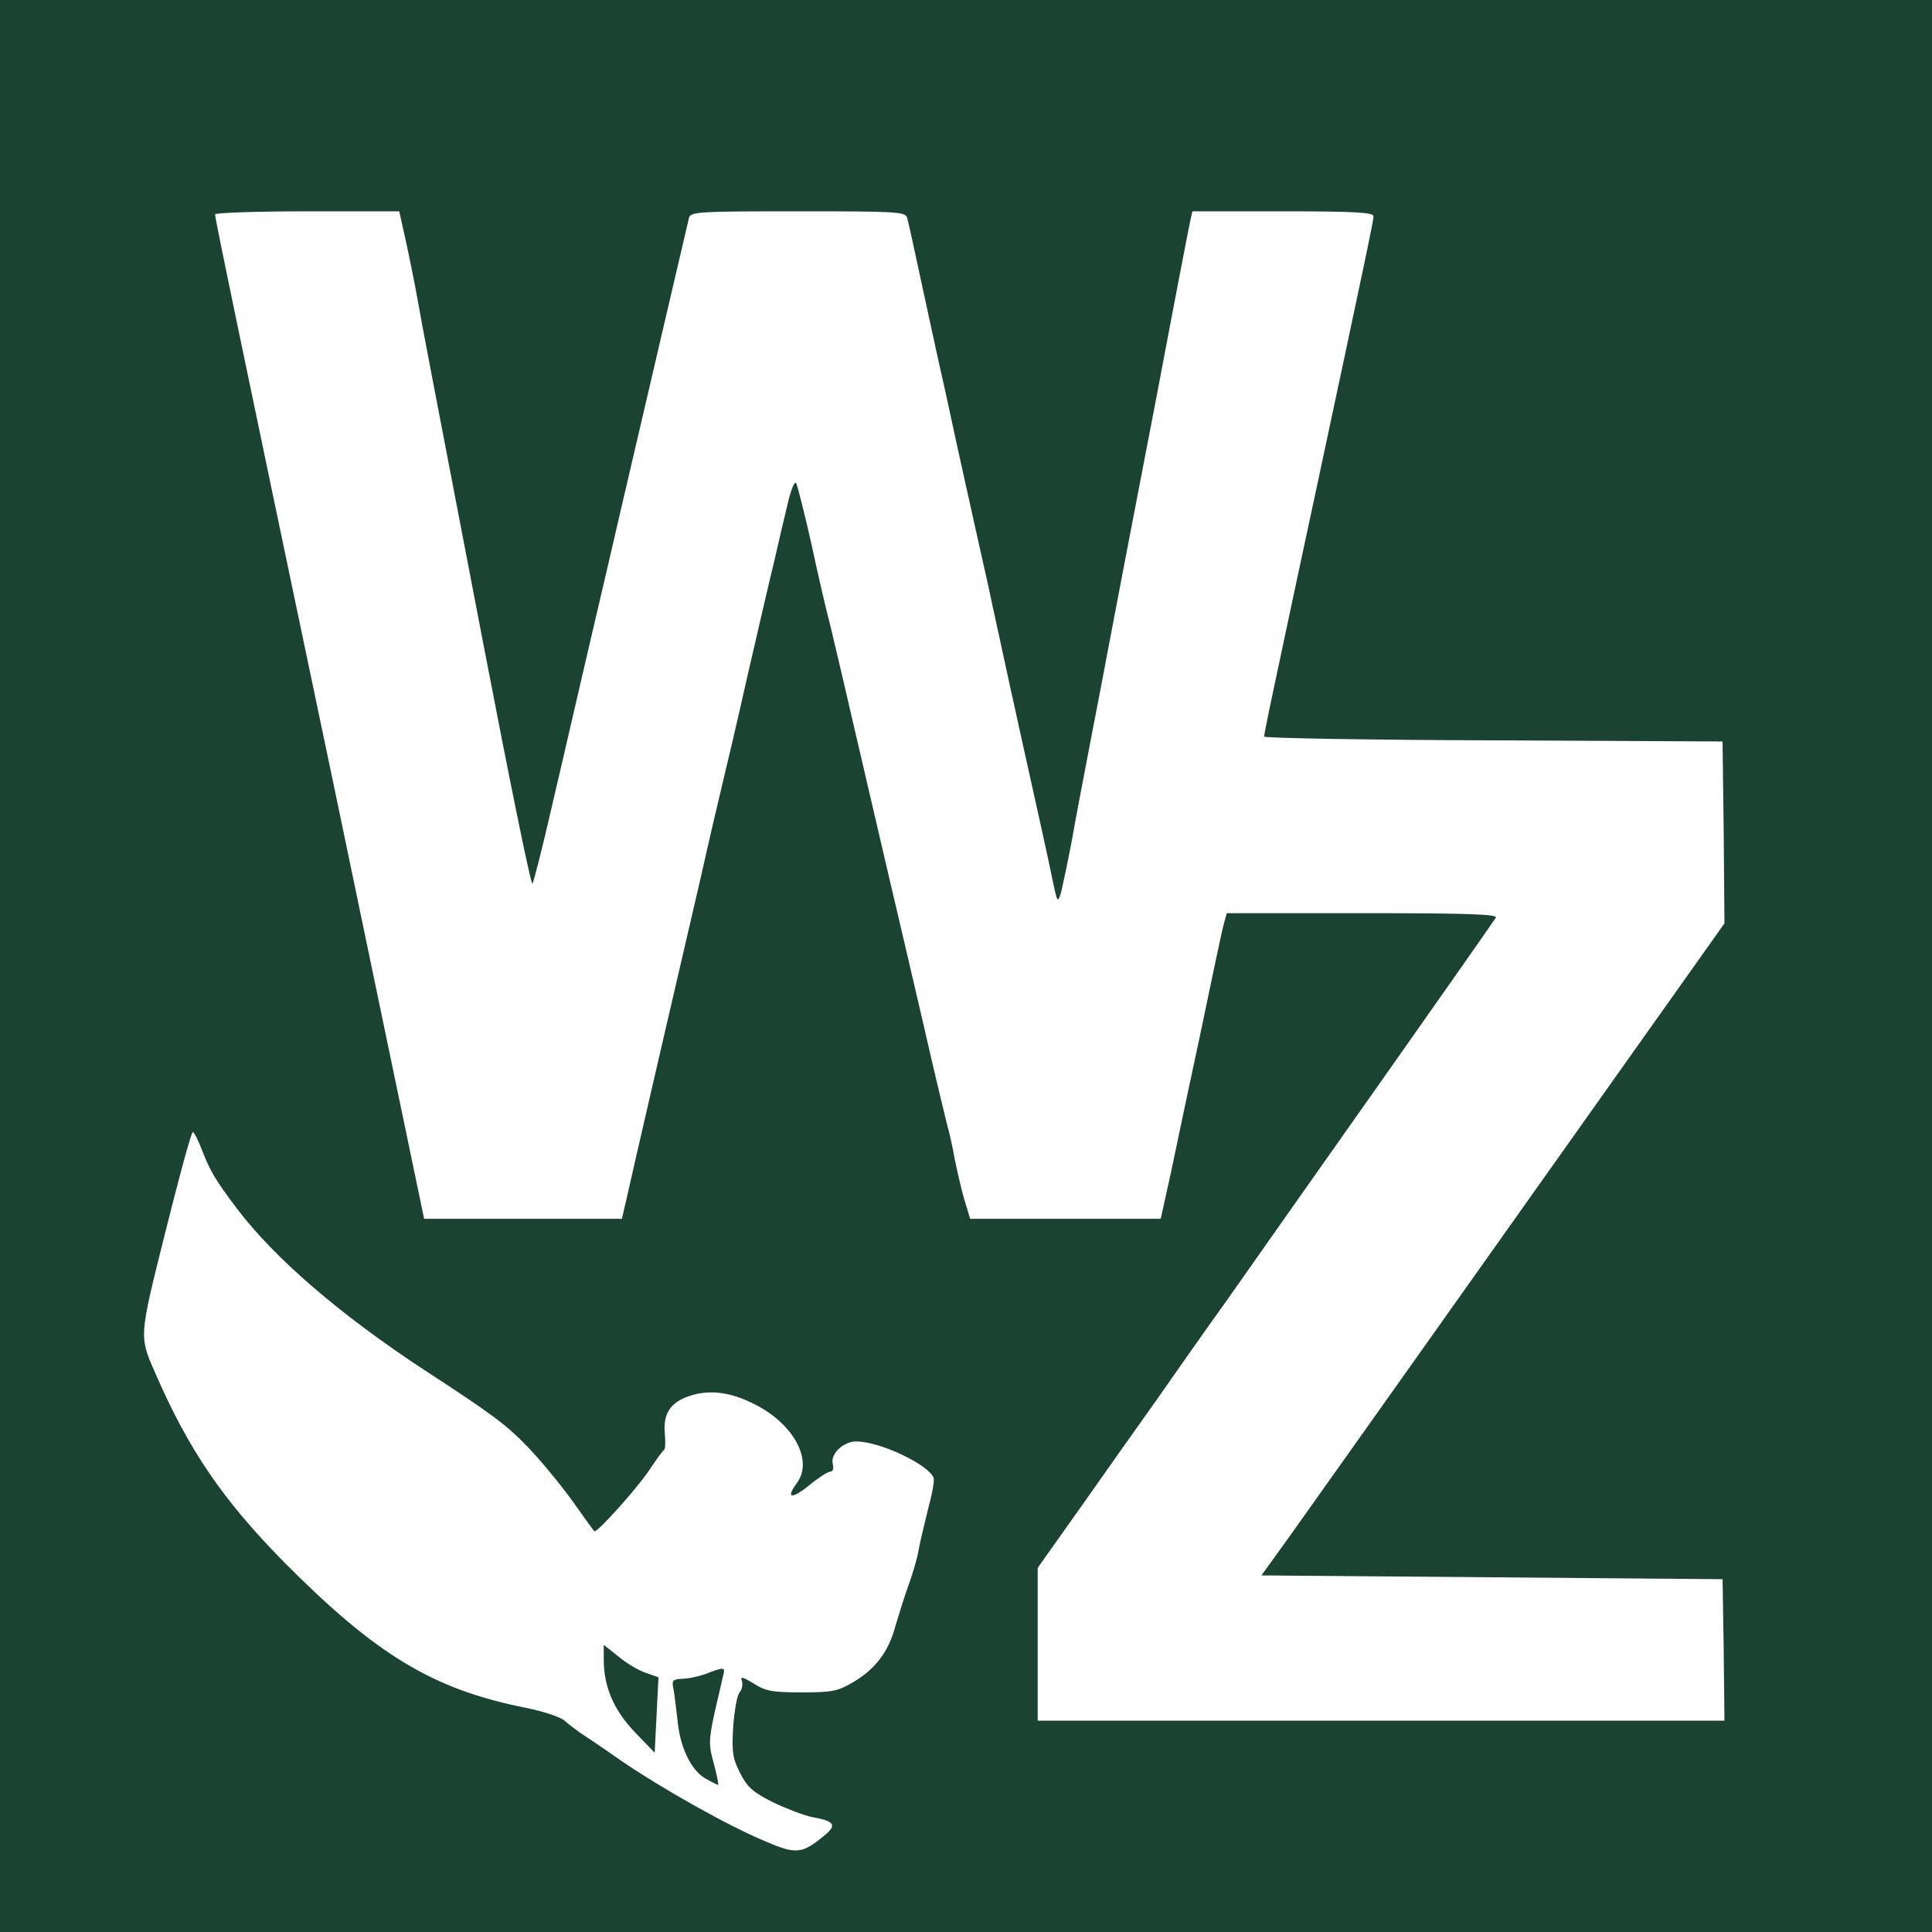
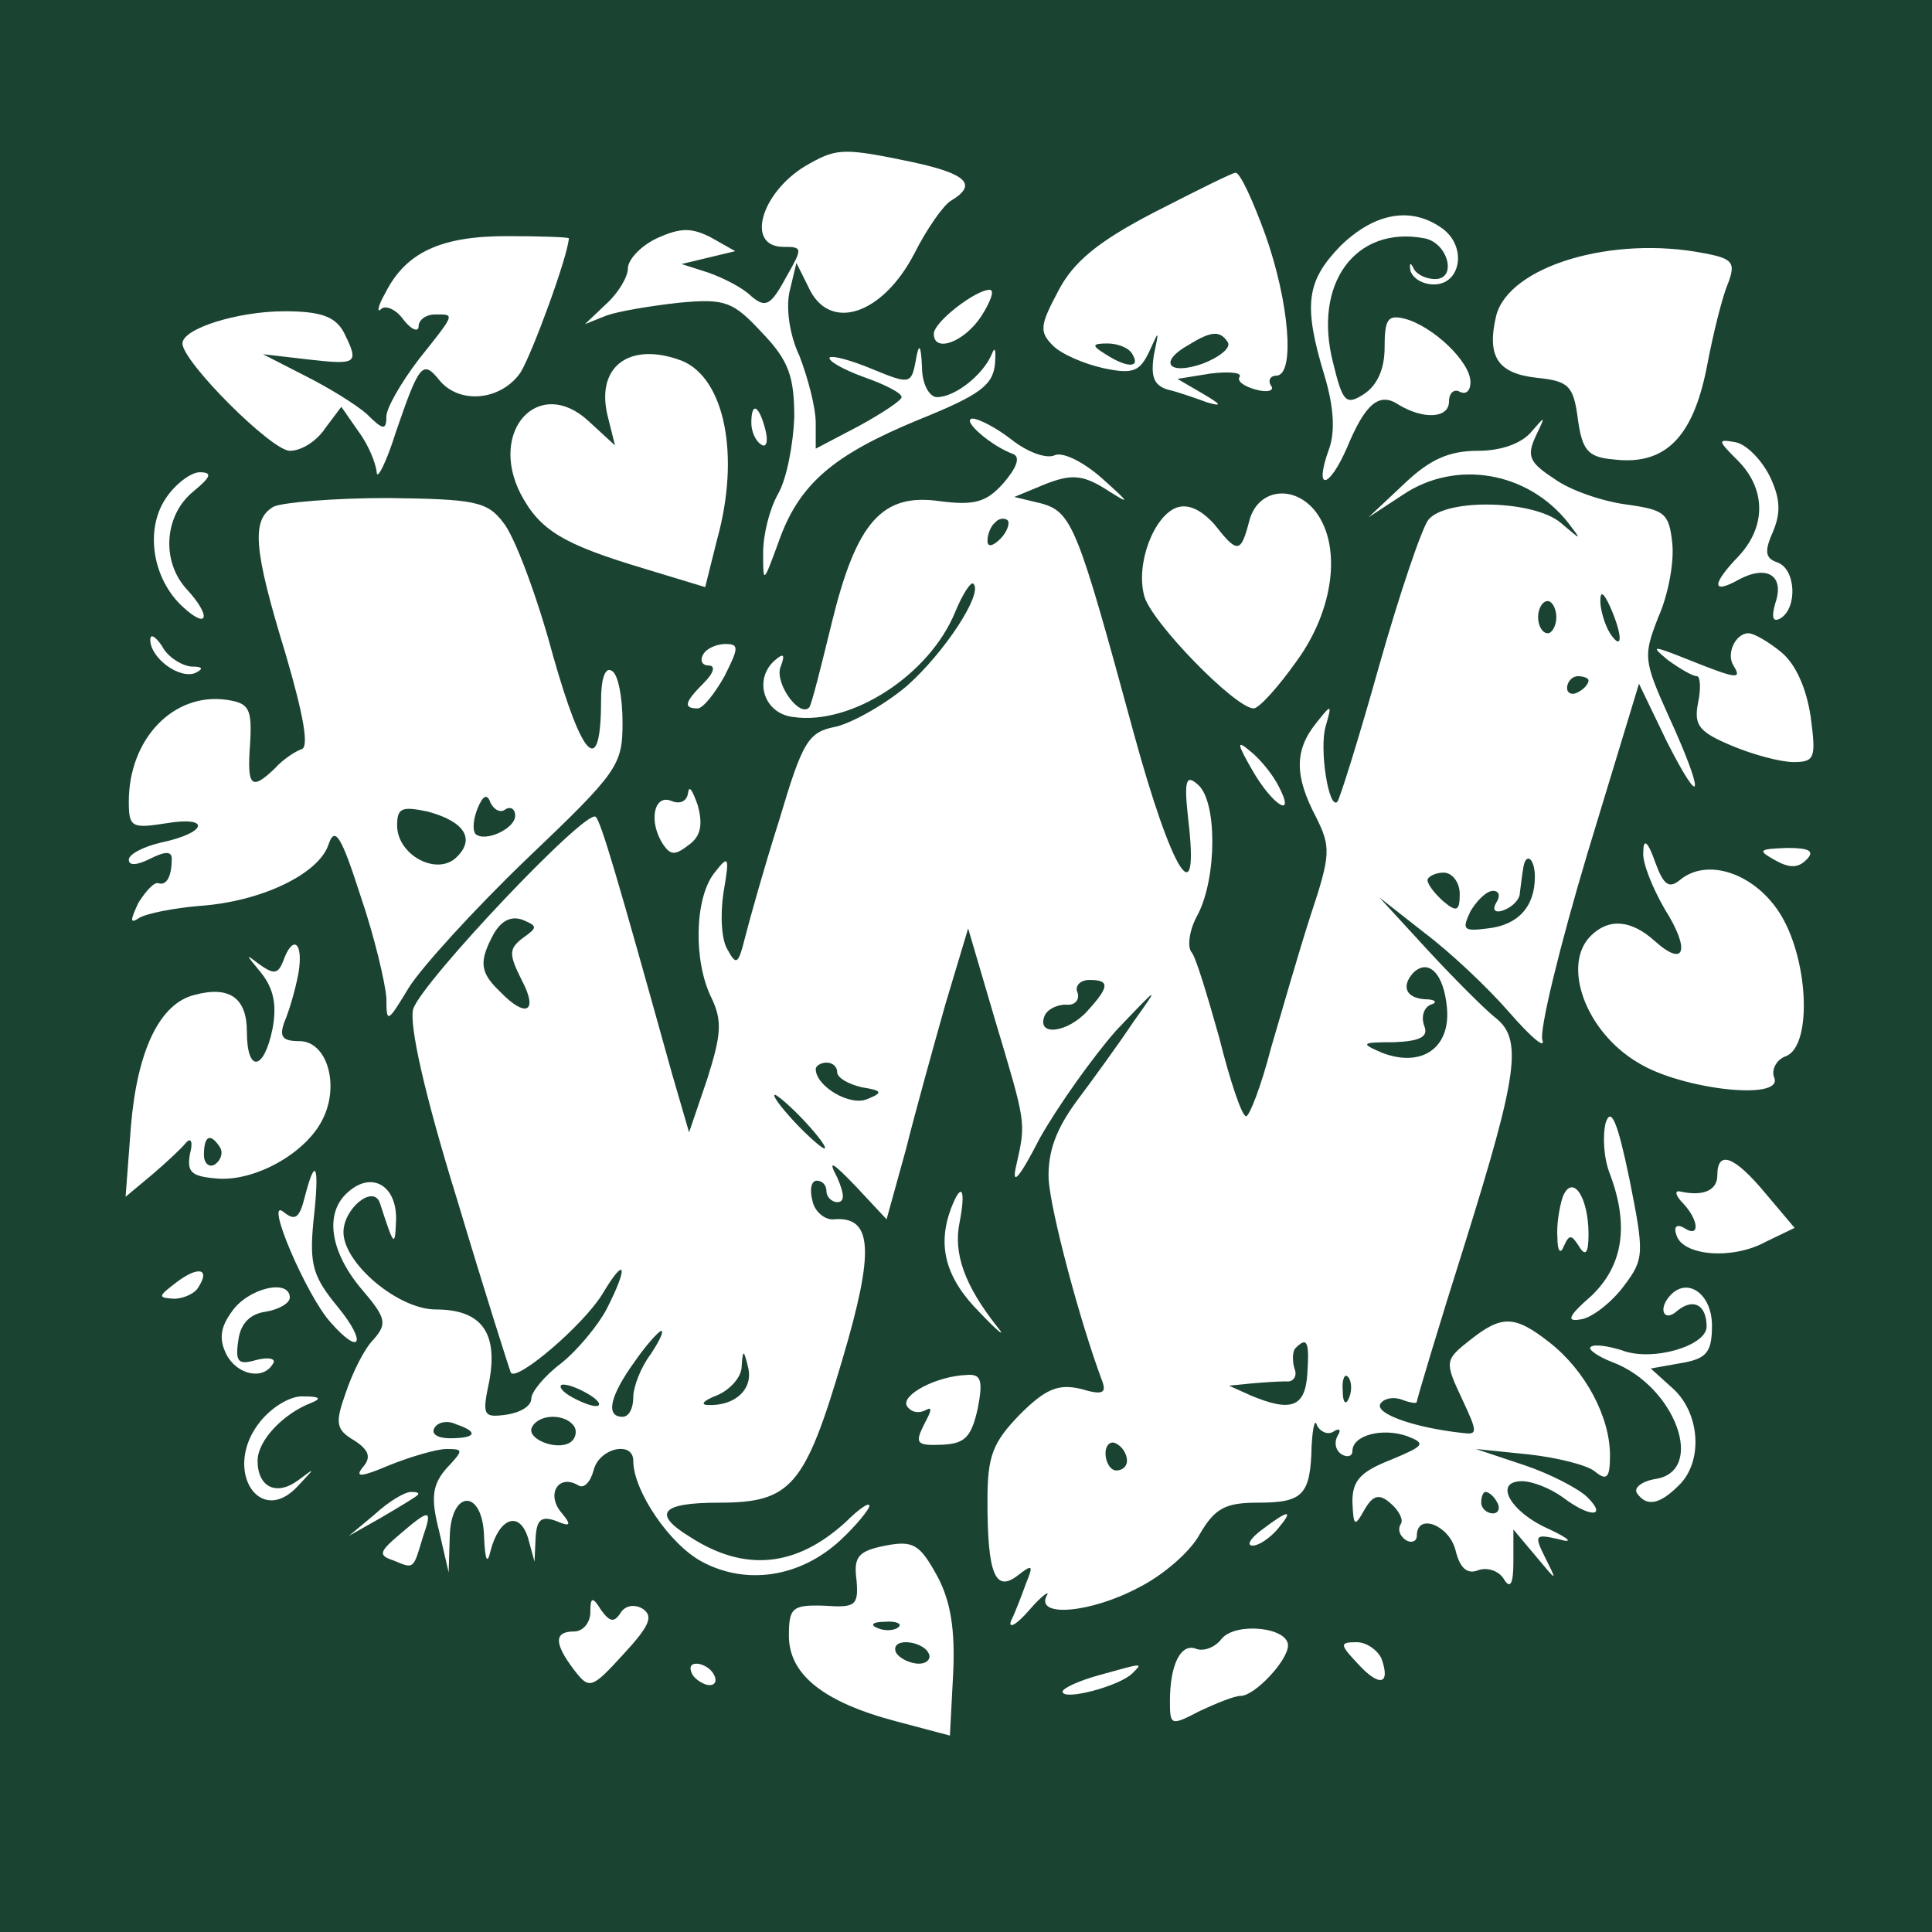
- <svg xmlns="http://www.w3.org/2000/svg" version="1.0" width="512pt" height="512pt" viewBox="0 0 512 512" preserveAspectRatio="xMidYMid meet">
-   <g transform="translate(0,512) scale(0.1,-0.1)" fill="#1B4332" stroke="none">
-     <rect width="5120" height="5120" fill="white" />
-     <path d="M0 2560 l0 -2560 2560 0 2560 0 0 2560 0 2560 -2560 0 -2560 0 0 -2560z m1074 1928 c9 -40 23 -109 31 -153 19 -107 33 -177 176 -922 68 -354 126 -639 130 -635 3 4 27 97 52 207 26 110 89 385 142 610 52 226 123 527 156 670 33 143 63 268 65 278 5 16 27 17 289 17 261 0 284 -1 289 -17 3 -10 19 -83 36 -163 17 -80 40 -183 50 -230 11 -47 31 -139 45 -205 37 -167 62 -280 85 -382 10 -49 31 -142 45 -208 14 -66 35 -158 45 -205 35 -158 68 -305 80 -365 12 -57 13 -59 22 -30 4 17 17 77 28 135 10 58 31 166 45 240 14 74 35 180 45 235 33 174 55 289 139 725 44 234 83 435 86 448 l5 22 240 0 c191 0 240 -3 240 -13 0 -12 -21 -111 -145 -692 -20 -93 -47 -219 -60 -280 -13 -60 -37 -175 -54 -254 -17 -79 -31 -148 -31 -153 0 -4 273 -9 608 -10 l607 -3 3 -241 2 -241 -393 -554 c-466 -657 -665 -938 -762 -1074 l-72 -100 611 -5 611 -5 3 -188 2 -187 -910 0 -910 0 0 203 0 202 117 165 c64 91 153 217 198 280 44 63 128 183 187 265 58 83 240 341 405 575 165 234 303 431 307 438 6 9 -68 12 -353 12 l-360 0 -10 -37 c-5 -21 -32 -148 -60 -283 -29 -135 -64 -300 -78 -368 l-27 -122 -253 0 -252 0 -16 53 c-8 28 -19 76 -25 106 -5 29 -14 70 -20 90 -5 20 -35 144 -65 276 -31 132 -62 267 -70 300 -8 33 -23 98 -34 145 -11 47 -43 184 -71 305 -28 121 -59 254 -69 295 -11 41 -34 140 -51 220 -18 80 -36 151 -40 159 -4 8 -14 -16 -24 -60 -10 -41 -26 -110 -36 -154 -11 -44 -42 -179 -70 -300 -27 -121 -57 -247 -65 -280 -8 -33 -35 -148 -59 -255 -25 -107 -77 -332 -116 -500 -39 -168 -75 -326 -81 -353 l-11 -47 -262 0 -262 0 -233 1118 c-275 1310 -321 1533 -321 1544 0 4 110 8 244 8 l244 0 16 -72z m-539 -2415 c22 -57 35 -79 93 -156 100 -132 273 -281 497 -428 183 -119 218 -146 273 -203 33 -34 85 -97 117 -141 31 -44 58 -81 60 -83 6 -6 111 111 145 161 19 29 37 53 40 55 3 1 4 20 2 41 -5 50 11 79 53 97 56 23 115 18 184 -17 104 -52 157 -149 113 -209 -31 -42 -14 -44 34 -5 23 19 48 35 54 35 7 0 10 8 7 20 -7 27 28 60 62 60 63 0 191 -61 205 -96 3 -7 -4 -45 -15 -85 -10 -41 -22 -90 -25 -109 -3 -19 -15 -60 -26 -90 -11 -30 -26 -79 -35 -109 -18 -68 -53 -114 -112 -149 -41 -24 -56 -27 -136 -27 -77 0 -95 3 -127 23 -29 18 -37 20 -32 8 3 -9 1 -23 -6 -31 -7 -8 -14 -50 -17 -92 -4 -68 -1 -84 19 -123 19 -37 34 -50 88 -77 36 -17 81 -34 100 -38 62 -11 69 -21 35 -49 -59 -49 -75 -51 -156 -16 -99 41 -273 139 -383 214 -48 34 -98 67 -110 75 -11 8 -30 22 -41 32 -11 9 -56 24 -101 33 -247 49 -397 140 -643 388 -162 165 -251 296 -339 498 -44 100 -44 94 27 378 36 144 68 262 72 262 3 0 14 -21 24 -47z" />
-     <path d="M1600 722 c0 -72 26 -133 82 -192 l53 -55 5 100 5 100 -34 12 c-18 6 -51 25 -72 43 l-39 31 0 -39z" />
-     <path d="M1870 684 c-19 -7 -47 -13 -63 -13 -23 -1 -27 -5 -23 -23 3 -13 7 -50 11 -82 6 -74 35 -136 74 -159 16 -9 31 -17 34 -17 2 0 -3 25 -11 55 -14 50 -14 62 1 133 10 42 20 87 23 100 7 25 4 25 -46 6z" />
+ <svg xmlns="http://www.w3.org/2000/svg" version="1.0" width="512" height="512" viewBox="0 0 180 180" preserveAspectRatio="xMidYMid meet">
+   <rect width="180" height="180" fill="white" />
+   <g transform="translate(0,180) scale(0.1,-0.1)" fill="#1b4332" stroke="none">
+     <path d="M0 900 l0 -900 900 0 900 0 0 900 0 900 -900 0 -900 0 0 -900z m850 749 c51 -11 61 -21 36 -36 -7 -4 -23 -27 -34 -49 -30 -58 -80 -74 -99 -31 l-11 22 -6 -25 c-4 -15 -1 -41 9 -62 8 -21 15 -48 15 -62 l0 -24 40 21 c22 12 40 24 40 27 0 4 -16 12 -36 19 -19 7 -33 15 -31 18 3 2 21 -3 40 -11 34 -14 36 -14 40 7 3 18 5 17 6 -5 0 -16 7 -28 14 -28 17 0 43 21 51 40 3 8 4 4 3 -9 -2 -20 -14 -29 -71 -52 -80 -33 -112 -60 -131 -115 -14 -38 -14 -38 -14 -9 0 17 6 41 14 55 8 14 14 46 15 71 0 38 -5 53 -30 79 -27 29 -34 32 -77 28 -27 -3 -57 -8 -68 -12 l-20 -8 20 19 c11 10 20 25 20 33 0 8 12 21 27 28 22 10 32 10 50 1 l23 -13 -25 -6 -25 -6 25 -8 c14 -5 32 -14 40 -22 13 -11 18 -9 32 17 16 28 16 29 -2 29 -37 0 -20 54 25 78 25 14 33 14 95 1z m329 -68 c22 -62 28 -131 10 -131 -5 0 -8 -4 -5 -9 4 -5 -3 -7 -14 -4 -11 3 -18 8 -15 12 2 4 -10 5 -27 3 l-31 -5 24 -14 c17 -10 18 -12 4 -8 -11 4 -28 10 -37 12 -13 4 -16 12 -13 32 5 24 5 24 -4 4 -9 -19 -15 -22 -43 -16 -18 4 -39 13 -47 21 -13 13 -12 19 5 51 14 27 37 46 89 73 39 20 73 37 76 37 4 1 16 -25 28 -58z m165 6 c23 -17 17 -52 -8 -52 -11 0 -20 6 -22 13 -1 7 0 8 3 2 2 -5 11 -10 20 -10 21 0 12 34 -10 38 -64 12 -104 -42 -85 -116 9 -37 12 -40 29 -29 12 8 19 23 19 43 0 27 3 31 19 27 26 -7 61 -40 61 -59 0 -8 -4 -12 -10 -9 -5 3 -10 -1 -10 -9 0 -16 -24 -17 -47 -3 -18 12 -31 1 -48 -40 -17 -39 -31 -41 -17 -2 6 16 5 39 -4 69 -20 66 -17 88 15 121 32 31 66 37 95 16z m-814 -9 c-1 -17 -34 -107 -45 -125 -18 -26 -56 -30 -75 -8 -16 20 -19 17 -41 -47 -9 -29 -18 -46 -18 -38 -1 9 -8 26 -17 38 l-16 23 -15 -20 c-8 -12 -22 -21 -33 -21 -17 0 -100 83 -100 100 0 14 52 30 95 30 34 0 47 -5 55 -19 15 -30 13 -31 -32 -26 l-43 5 39 -20 c22 -11 48 -27 58 -36 15 -15 18 -15 18 -2 0 8 14 32 30 53 35 44 34 42 15 42 -8 0 -15 -5 -15 -11 0 -6 -7 -3 -14 6 -7 10 -17 14 -21 10 -4 -4 -3 3 4 15 19 38 52 53 113 53 32 0 58 -1 58 -2z m1058 -14 c27 -5 29 -9 22 -28 -5 -11 -14 -47 -20 -79 -13 -65 -39 -91 -87 -85 -24 2 -29 9 -33 38 -4 31 -9 35 -38 38 -37 4 -47 20 -38 58 12 46 108 75 194 58z m-674 -59 c-16 -24 -44 -34 -44 -16 0 11 39 41 52 41 5 0 1 -11 -8 -25z m-279 -41 c40 -16 55 -88 33 -167 l-11 -44 -56 17 c-77 23 -98 36 -116 70 -30 59 17 110 63 68 l25 -23 -7 28 c-11 46 21 69 69 51z m78 -64 c3 -11 1 -18 -4 -14 -5 3 -9 12 -9 20 0 20 7 17 13 -6z m230 -10 c14 -11 32 -18 40 -14 8 3 27 -7 43 -21 28 -25 28 -26 3 -10 -21 13 -32 13 -55 4 l-29 -12 25 -6 c29 -8 34 -22 86 -213 36 -132 62 -173 51 -81 -4 36 -2 42 9 32 18 -15 18 -86 0 -121 -8 -14 -10 -30 -6 -35 4 -4 15 -41 26 -80 10 -40 21 -73 25 -73 3 0 14 28 23 63 10 34 26 90 37 124 19 57 19 64 5 92 -20 38 -20 62 0 87 15 19 15 18 9 -3 -6 -21 3 -78 11 -70 2 2 20 59 39 127 19 67 40 129 46 136 17 20 98 18 123 -3 20 -17 20 -17 7 0 -38 48 -105 59 -154 26 l-32 -21 33 31 c24 23 42 31 69 31 22 0 41 7 50 18 13 15 13 15 4 -4 -9 -19 -6 -25 17 -40 15 -11 45 -21 67 -24 36 -5 40 -8 43 -36 2 -18 -4 -49 -13 -69 -14 -36 -14 -40 10 -93 33 -72 32 -90 -2 -23 l-26 54 -48 -158 c-26 -87 -45 -165 -42 -174 3 -9 -11 3 -31 26 -20 23 -55 56 -79 74 l-42 33 45 -49 c25 -27 53 -55 63 -63 26 -20 21 -53 -28 -210 -25 -79 -45 -146 -45 -148 0 -2 -6 -1 -14 2 -8 3 -17 1 -20 -4 -5 -9 31 -22 76 -27 15 -2 15 0 0 32 -16 34 -16 36 7 54 30 24 42 24 75 -2 33 -26 56 -69 56 -105 0 -21 -3 -24 -14 -15 -7 6 -35 13 -62 16 l-49 5 45 -15 c24 -8 51 -22 59 -30 19 -19 2 -19 -23 0 -11 8 -28 15 -38 15 -27 0 -11 -29 26 -45 19 -9 22 -13 8 -9 -22 5 -23 4 -12 -18 11 -22 11 -22 -9 2 l-21 25 0 -30 c0 -21 -3 -26 -9 -16 -5 8 -16 11 -24 8 -10 -4 -17 2 -21 19 -6 23 -36 35 -36 13 0 -5 -5 -7 -10 -4 -6 4 -8 10 -5 15 3 4 -2 13 -9 19 -11 10 -17 8 -25 -6 -9 -16 -10 -15 -11 8 0 20 8 28 36 39 31 13 33 15 15 22 -23 8 -51 1 -51 -14 0 -5 -5 -6 -10 -3 -6 4 -7 11 -4 17 4 6 2 8 -4 4 -5 -3 -12 0 -15 6 -2 7 -4 -2 -5 -19 -1 -46 -8 -53 -50 -53 -30 0 -40 -5 -54 -29 -9 -17 -35 -39 -57 -50 -45 -24 -96 -28 -86 -8 4 6 -4 1 -16 -13 -12 -14 -20 -18 -17 -10 4 8 10 24 14 35 7 17 6 18 -8 7 -21 -16 -28 2 -28 70 0 42 5 54 30 80 24 24 36 29 57 24 20 -6 24 -4 20 7 -21 56 -48 158 -50 188 -1 26 7 47 26 73 15 20 39 53 53 74 25 35 24 34 -16 -8 -22 -25 -54 -70 -71 -100 -20 -39 -27 -46 -22 -25 9 40 9 38 -20 135 l-25 85 -21 -70 c-11 -39 -28 -100 -37 -136 l-18 -65 -28 30 c-23 24 -27 26 -18 9 7 -16 7 -23 0 -23 -5 0 -10 5 -10 10 0 6 -4 10 -9 10 -5 0 -7 -8 -4 -19 2 -10 12 -18 20 -17 36 3 38 -29 8 -130 -35 -119 -48 -134 -115 -134 -54 0 -63 -10 -27 -32 51 -33 99 -28 145 14 12 12 22 19 22 15 0 -3 -12 -18 -27 -32 -38 -35 -88 -42 -129 -20 -30 16 -64 66 -64 94 0 19 -32 12 -37 -9 -3 -11 -9 -17 -14 -14 -18 11 -30 -7 -17 -24 11 -13 10 -15 -4 -9 -14 5 -18 1 -19 -16 l-1 -22 -6 22 c-8 26 -27 19 -35 -12 -3 -13 -5 -9 -6 13 -1 45 -31 45 -32 0 l-1 -33 -9 39 c-8 31 -6 43 7 58 16 17 16 18 0 18 -9 0 -33 -7 -53 -15 -26 -11 -33 -12 -25 -2 8 9 6 16 -8 25 -17 10 -18 16 -8 44 6 18 17 41 26 50 13 15 12 20 -12 48 -29 35 -34 71 -11 90 22 19 45 5 44 -27 -1 -26 -2 -24 -15 16 -6 18 -34 -5 -34 -27 0 -29 51 -72 86 -72 42 0 58 -21 50 -66 -7 -33 -6 -35 16 -32 13 2 23 8 23 15 0 6 12 21 28 33 15 12 34 35 42 50 21 41 18 51 -4 14 -18 -29 -79 -81 -85 -73 -1 2 -24 74 -50 161 -31 100 -45 164 -41 178 8 25 161 187 170 179 5 -5 19 -52 71 -239 l16 -55 17 50 c13 41 14 54 4 75 -17 34 -16 92 2 116 14 18 15 17 9 -18 -3 -20 -2 -44 4 -53 8 -15 10 -13 16 11 4 16 18 66 32 110 22 74 27 82 53 87 16 4 46 21 66 38 35 31 71 86 62 95 -2 3 -10 -9 -17 -26 -24 -59 -97 -106 -151 -98 -27 3 -37 34 -18 52 9 8 11 7 6 -6 -5 -15 18 -47 27 -37 2 2 11 38 21 79 23 94 47 121 101 113 32 -4 43 -1 59 17 12 14 16 24 9 27 -20 7 -49 32 -38 33 6 0 23 -9 37 -20z m706 -34 c10 -21 10 -34 3 -51 -8 -18 -8 -25 4 -29 17 -6 19 -42 3 -52 -7 -4 -9 0 -5 14 9 26 -8 36 -34 22 -25 -14 -26 -5 0 22 26 28 25 63 -1 89 -19 19 -19 20 -2 17 10 -2 24 -16 32 -32z m-1469 -14 c-27 -22 -30 -65 -6 -91 23 -25 20 -38 -3 -17 -29 26 -36 72 -17 101 9 14 24 25 32 25 12 0 11 -4 -6 -18z m289 -29 c10 -12 31 -67 46 -123 28 -99 45 -115 45 -42 0 20 4 31 10 27 6 -3 10 -25 10 -48 0 -40 -4 -46 -89 -127 -49 -47 -98 -101 -110 -120 -20 -33 -21 -34 -21 -10 -1 14 -11 57 -24 95 -18 56 -24 66 -30 48 -9 -27 -62 -53 -120 -57 -24 -2 -49 -7 -56 -11 -9 -6 -9 -3 -1 14 7 11 15 20 19 18 7 -2 12 6 12 23 0 7 -6 7 -20 0 -12 -6 -20 -7 -20 -1 0 5 13 12 30 16 43 9 47 25 5 18 -32 -5 -35 -4 -35 20 0 59 42 102 91 95 21 -3 24 -8 22 -41 -3 -40 1 -44 23 -23 7 8 19 16 25 18 7 2 2 31 -15 89 -30 98 -32 125 -11 137 9 4 57 8 106 8 81 -1 93 -3 108 -23z m757 10 c24 -32 17 -91 -18 -139 -17 -24 -35 -44 -40 -44 -17 0 -96 81 -102 105 -8 30 9 74 30 82 11 4 23 -2 35 -15 22 -28 25 -28 33 3 8 30 42 34 62 8z m-1048 -144 c11 0 12 -2 4 -6 -15 -6 -42 14 -42 31 0 6 5 3 11 -6 5 -10 18 -18 27 -19z m1482 13 c13 -11 23 -33 27 -60 5 -38 4 -42 -16 -42 -12 0 -38 7 -57 15 -31 13 -36 19 -32 40 3 14 2 25 -1 25 -4 0 -16 7 -27 15 -17 14 -15 14 20 0 45 -18 49 -18 41 -5 -7 11 2 30 14 30 5 0 19 -8 31 -18z m-985 -22 c-9 -16 -20 -30 -25 -30 -14 0 -12 6 6 24 9 9 11 16 4 16 -6 0 -8 5 -5 10 3 6 13 10 21 10 13 0 12 -4 -1 -30z m516 -102 c17 -32 -5 -19 -24 14 -15 26 -15 29 -2 18 9 -7 21 -22 26 -32z m-549 -55 c-13 -10 -17 -10 -24 0 -14 21 -9 47 7 41 9 -4 15 0 16 7 1 8 4 3 9 -11 5 -18 3 -29 -8 -37z m923 -33 c25 21 68 7 92 -29 28 -42 32 -125 7 -135 -9 -3 -14 -13 -11 -20 9 -22 -87 -11 -127 14 -49 29 -71 91 -44 118 17 17 38 15 60 -5 28 -25 33 -8 9 30 -11 19 -21 43 -20 53 0 13 4 11 11 -9 8 -22 13 -25 23 -17z m118 19 c-8 -8 -16 -8 -30 0 -16 9 -14 10 12 11 21 0 26 -3 18 -11z m-1405 -106 c-3 -16 -9 -36 -13 -45 -5 -14 -2 -18 14 -18 26 0 38 -42 21 -74 -16 -31 -63 -57 -98 -54 -24 2 -28 6 -25 23 3 11 1 16 -4 10 -4 -5 -19 -19 -32 -30 l-24 -20 5 66 c6 71 27 114 59 122 33 9 49 -3 49 -34 0 -39 16 -37 24 3 4 22 1 37 -11 52 -14 17 -15 18 -2 8 14 -10 18 -10 23 3 9 25 19 17 14 -12z m1235 -291 c-11 -15 -29 -29 -39 -31 -15 -3 -14 2 9 22 29 28 35 65 17 113 -6 15 -7 36 -4 48 5 15 11 1 22 -52 14 -70 14 -75 -5 -100z m132 86 l27 -32 -27 -13 c-31 -17 -77 -13 -83 6 -3 8 0 11 7 7 15 -10 14 7 -1 23 -7 7 -8 12 -3 11 22 -5 35 1 35 15 0 24 16 18 45 -17z m-1353 -26 c-4 -41 0 -52 23 -80 27 -33 21 -46 -7 -14 -22 24 -62 117 -44 103 11 -9 15 -6 20 14 10 39 14 30 8 -23z m1188 -12 c0 -18 -3 -21 -9 -11 -7 11 -9 11 -14 0 -3 -8 -6 -5 -6 8 -1 12 2 29 5 38 9 22 24 0 24 -35z m-586 11 c-6 -29 5 -59 35 -97 9 -11 1 -5 -16 13 -32 32 -40 62 -27 97 10 26 14 18 8 -13z m-709 -60 c-3 -6 -14 -11 -23 -11 -15 1 -15 2 2 15 21 16 32 13 21 -4z m85 -10 c0 -5 -10 -11 -22 -13 -15 -2 -24 -11 -26 -27 -3 -20 0 -23 17 -18 12 3 19 1 15 -4 -9 -15 -33 -10 -43 9 -7 14 -6 25 5 40 15 22 54 31 54 13z m1325 -26 c0 -25 -5 -31 -29 -35 l-28 -5 21 -19 c25 -23 28 -68 5 -90 -18 -18 -30 -20 -39 -7 -3 5 5 11 17 13 48 7 19 87 -40 109 -13 5 -23 12 -20 14 3 3 16 1 29 -3 28 -11 79 4 79 22 0 20 -12 27 -27 15 -13 -12 -19 2 -6 15 16 16 38 0 38 -29z m-684 -77 c-6 -27 -12 -33 -33 -34 -24 -1 -26 1 -17 19 7 13 8 17 1 13 -6 -3 -13 -2 -17 4 -6 10 27 28 56 29 13 1 15 -5 10 -31z m-621 5 c-26 -10 -50 -35 -50 -54 0 -25 18 -33 38 -18 16 12 16 12 0 -5 -36 -40 -71 15 -36 59 11 14 29 25 41 24 15 0 17 -2 7 -6z m99 -86 c-2 -2 -17 -11 -34 -21 l-30 -17 24 20 c13 12 28 21 34 21 6 0 8 -1 6 -3z m5 -39 c-9 -30 -8 -30 -27 -22 -15 5 -14 8 6 25 28 24 30 23 21 -3z m796 7 c-7 -8 -17 -15 -23 -15 -6 0 -2 7 9 15 25 19 30 19 14 0z m-302 -135 l-3 -57 -49 13 c-69 18 -101 44 -101 80 0 26 3 29 33 28 29 -2 32 0 30 24 -3 22 2 27 27 32 26 5 32 1 48 -28 13 -24 17 -51 15 -92z m-310 57 c4 7 13 9 21 4 10 -7 6 -16 -18 -42 -30 -33 -32 -33 -46 -15 -19 25 -19 36 0 36 8 0 15 8 15 18 0 14 2 15 10 2 8 -11 12 -12 18 -3z m622 -30 c0 -14 -31 -47 -44 -47 -6 0 -23 -7 -38 -14 -27 -14 -28 -14 -28 9 0 34 10 54 24 49 7 -3 18 1 24 9 13 16 62 11 62 -6z m87 -12 c9 -25 -2 -27 -22 -5 -17 18 -17 20 -1 20 9 0 19 -7 23 -15z m-622 -15 c3 -5 2 -10 -4 -10 -5 0 -13 5 -16 10 -3 6 -2 10 4 10 5 0 13 -4 16 -10z m390 1 c-12 -12 -65 -26 -65 -17 0 3 15 10 33 15 43 12 42 12 32 2z" />
+     <path d="M1108 1479 c-29 -16 -20 -29 12 -18 16 6 27 15 24 20 -7 11 -15 11 -36 -2z" />
+     <path d="M1030 1470 c20 -13 33 -13 25 0 -3 6 -14 10 -23 10 -15 0 -15 -2 -2 -10z" />
+     <path d="M927 1313 c-4 -3 -7 -11 -7 -17 0 -6 5 -5 12 2 6 6 9 14 7 17 -3 3 -9 2 -12 -2z" />
+     <path d="M1491 1240 c0 -8 4 -22 9 -30 12 -18 12 -2 0 25 -6 13 -9 15 -9 5z" />
+     <path d="M1433 1225 c0 -8 4 -15 9 -15 4 0 8 7 8 15 0 8 -4 15 -8 15 -5 0 -9 -7 -9 -15z" />
+     <path d="M1460 1159 c0 -5 5 -7 10 -4 6 3 10 8 10 11 0 2 -4 4 -10 4 -5 0 -10 -5 -10 -11z" />
+     <path d="M1419 990 c-1 -5 -2 -15 -3 -22 0 -6 -7 -13 -15 -16 -8 -3 -11 0 -7 7 4 6 3 11 -3 11 -6 0 -15 -9 -21 -19 -8 -17 -7 -19 16 -16 28 3 44 20 44 48 0 18 -9 24 -11 7z" />
+     <path d="M1330 980 c0 -4 7 -13 15 -20 12 -10 15 -9 15 7 0 11 -7 20 -15 20 -8 0 -15 -4 -15 -7z" />
+     <path d="M460 930 c-14 -26 -13 -36 6 -54 24 -25 36 -19 20 11 -12 24 -12 29 1 39 14 10 14 11 0 17 -11 4 -20 -1 -27 -13z" />
+     <path d="M1317 894 c-12 -13 -7 -24 11 -25 9 0 12 -3 5 -5 -7 -3 -9 -12 -6 -20 4 -10 -4 -14 -28 -15 -31 0 -32 -1 -11 -10 37 -14 64 5 60 43 -3 31 -17 45 -31 32z" />
+     <path d="M1004 875 c2 -7 -3 -12 -11 -11 -9 0 -18 -5 -20 -11 -7 -19 22 -15 40 5 21 23 21 29 2 29 -9 0 -14 -6 -11 -12z" />
+     <path d="M760 804 c0 -16 32 -35 48 -28 15 6 14 8 -5 11 -13 3 -23 9 -23 14 0 5 -4 9 -10 9 -5 0 -10 -3 -10 -6z" />
+     <path d="M740 755 c13 -14 26 -25 28 -25 3 0 -5 11 -18 25 -13 14 -26 25 -28 25 -3 0 5 -11 18 -25z" />
+     <path d="M591 531 c-23 -32 -27 -51 -11 -51 6 0 10 8 10 18 0 10 7 28 16 40 8 12 13 22 10 22 -2 0 -14 -13 -25 -29z" />
+     <path d="M1207 544 c-3 -3 -3 -12 -1 -19 3 -7 -1 -13 -8 -12 -7 0 -22 -1 -33 -2 l-20 -2 20 -9 c38 -16 51 -11 53 20 2 30 0 35 -11 24z" />
+     <path d="M691 527 c0 -10 -11 -22 -23 -27 -13 -5 -16 -9 -8 -9 25 -1 42 15 37 35 -4 17 -5 17 -6 1z" />
+     <path d="M1251 504 c0 -11 3 -14 6 -6 3 7 2 16 -1 19 -3 4 -6 -2 -5 -13z" />
+     <path d="M530 500 c8 -5 20 -10 25 -10 6 0 3 5 -5 10 -8 5 -19 10 -25 10 -5 0 -3 -5 5 -10z" />
+     <path d="M405 470 c-4 -6 3 -10 14 -10 25 0 27 6 6 13 -8 4 -17 2 -20 -3z" />
+     <path d="M496 471 c-7 -11 22 -23 35 -15 5 3 7 10 4 15 -8 12 -32 12 -39 0z" />
+     <path d="M1030 446 c0 -9 5 -16 10 -16 6 0 10 4 10 9 0 6 -4 13 -10 16 -5 3 -10 -1 -10 -9z" />
+     <path d="M1380 400 c0 -5 5 -10 11 -10 5 0 7 5 4 10 -3 6 -8 10 -11 10 -2 0 -4 -4 -4 -10z" />
+     <path d="M445 1047 c-4 -10 -5 -20 -2 -24 9 -8 37 5 37 17 0 6 -4 9 -9 6 -5 -4 -11 0 -14 6 -3 9 -7 7 -12 -5z" />
+     <path d="M370 1031 c0 -28 38 -48 56 -29 17 17 6 33 -28 42 -24 5 -28 3 -28 -13z" />
+     <path d="M190 724 c0 -8 5 -12 10 -9 6 4 8 11 5 16 -9 14 -15 11 -15 -7z" />
+     <path d="M818 283 c7 -3 16 -2 19 1 4 3 -2 6 -13 5 -11 0 -14 -3 -6 -6z" />
+     <path d="M835 260 c3 -5 13 -10 21 -10 8 0 12 5 9 10 -3 6 -13 10 -21 10 -8 0 -12 -4 -9 -10z" />
  </g>
</svg>
